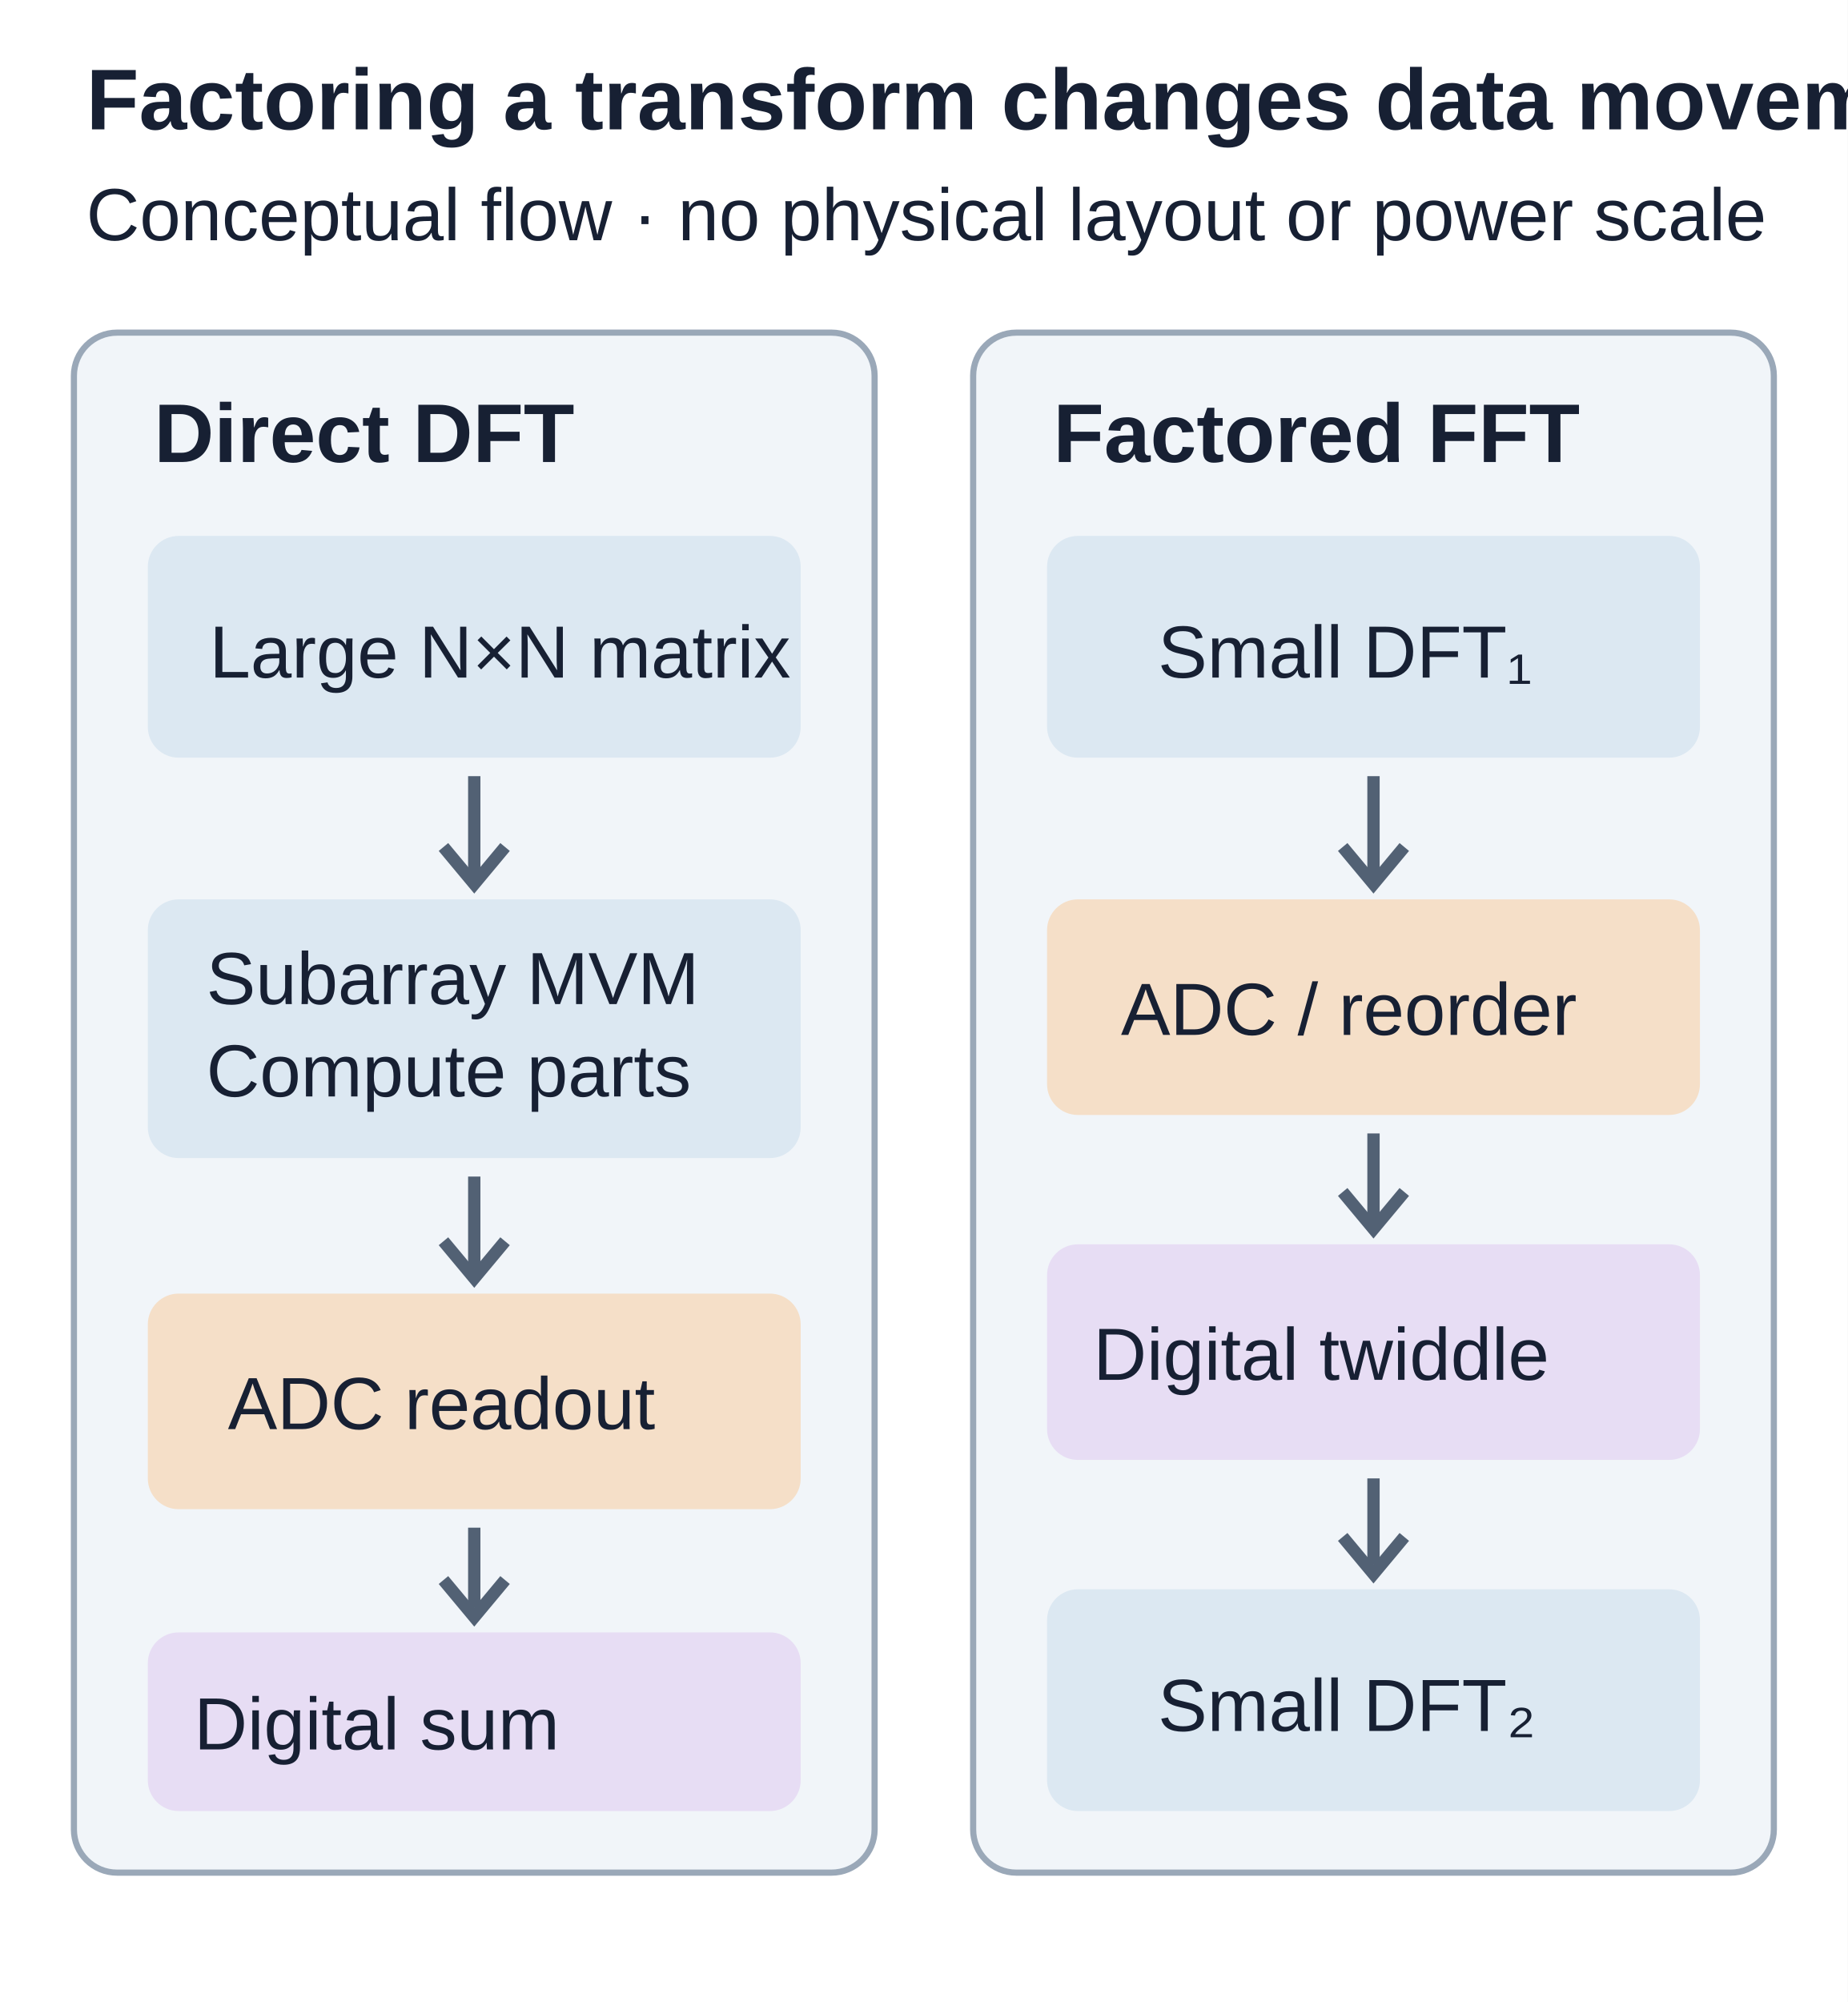
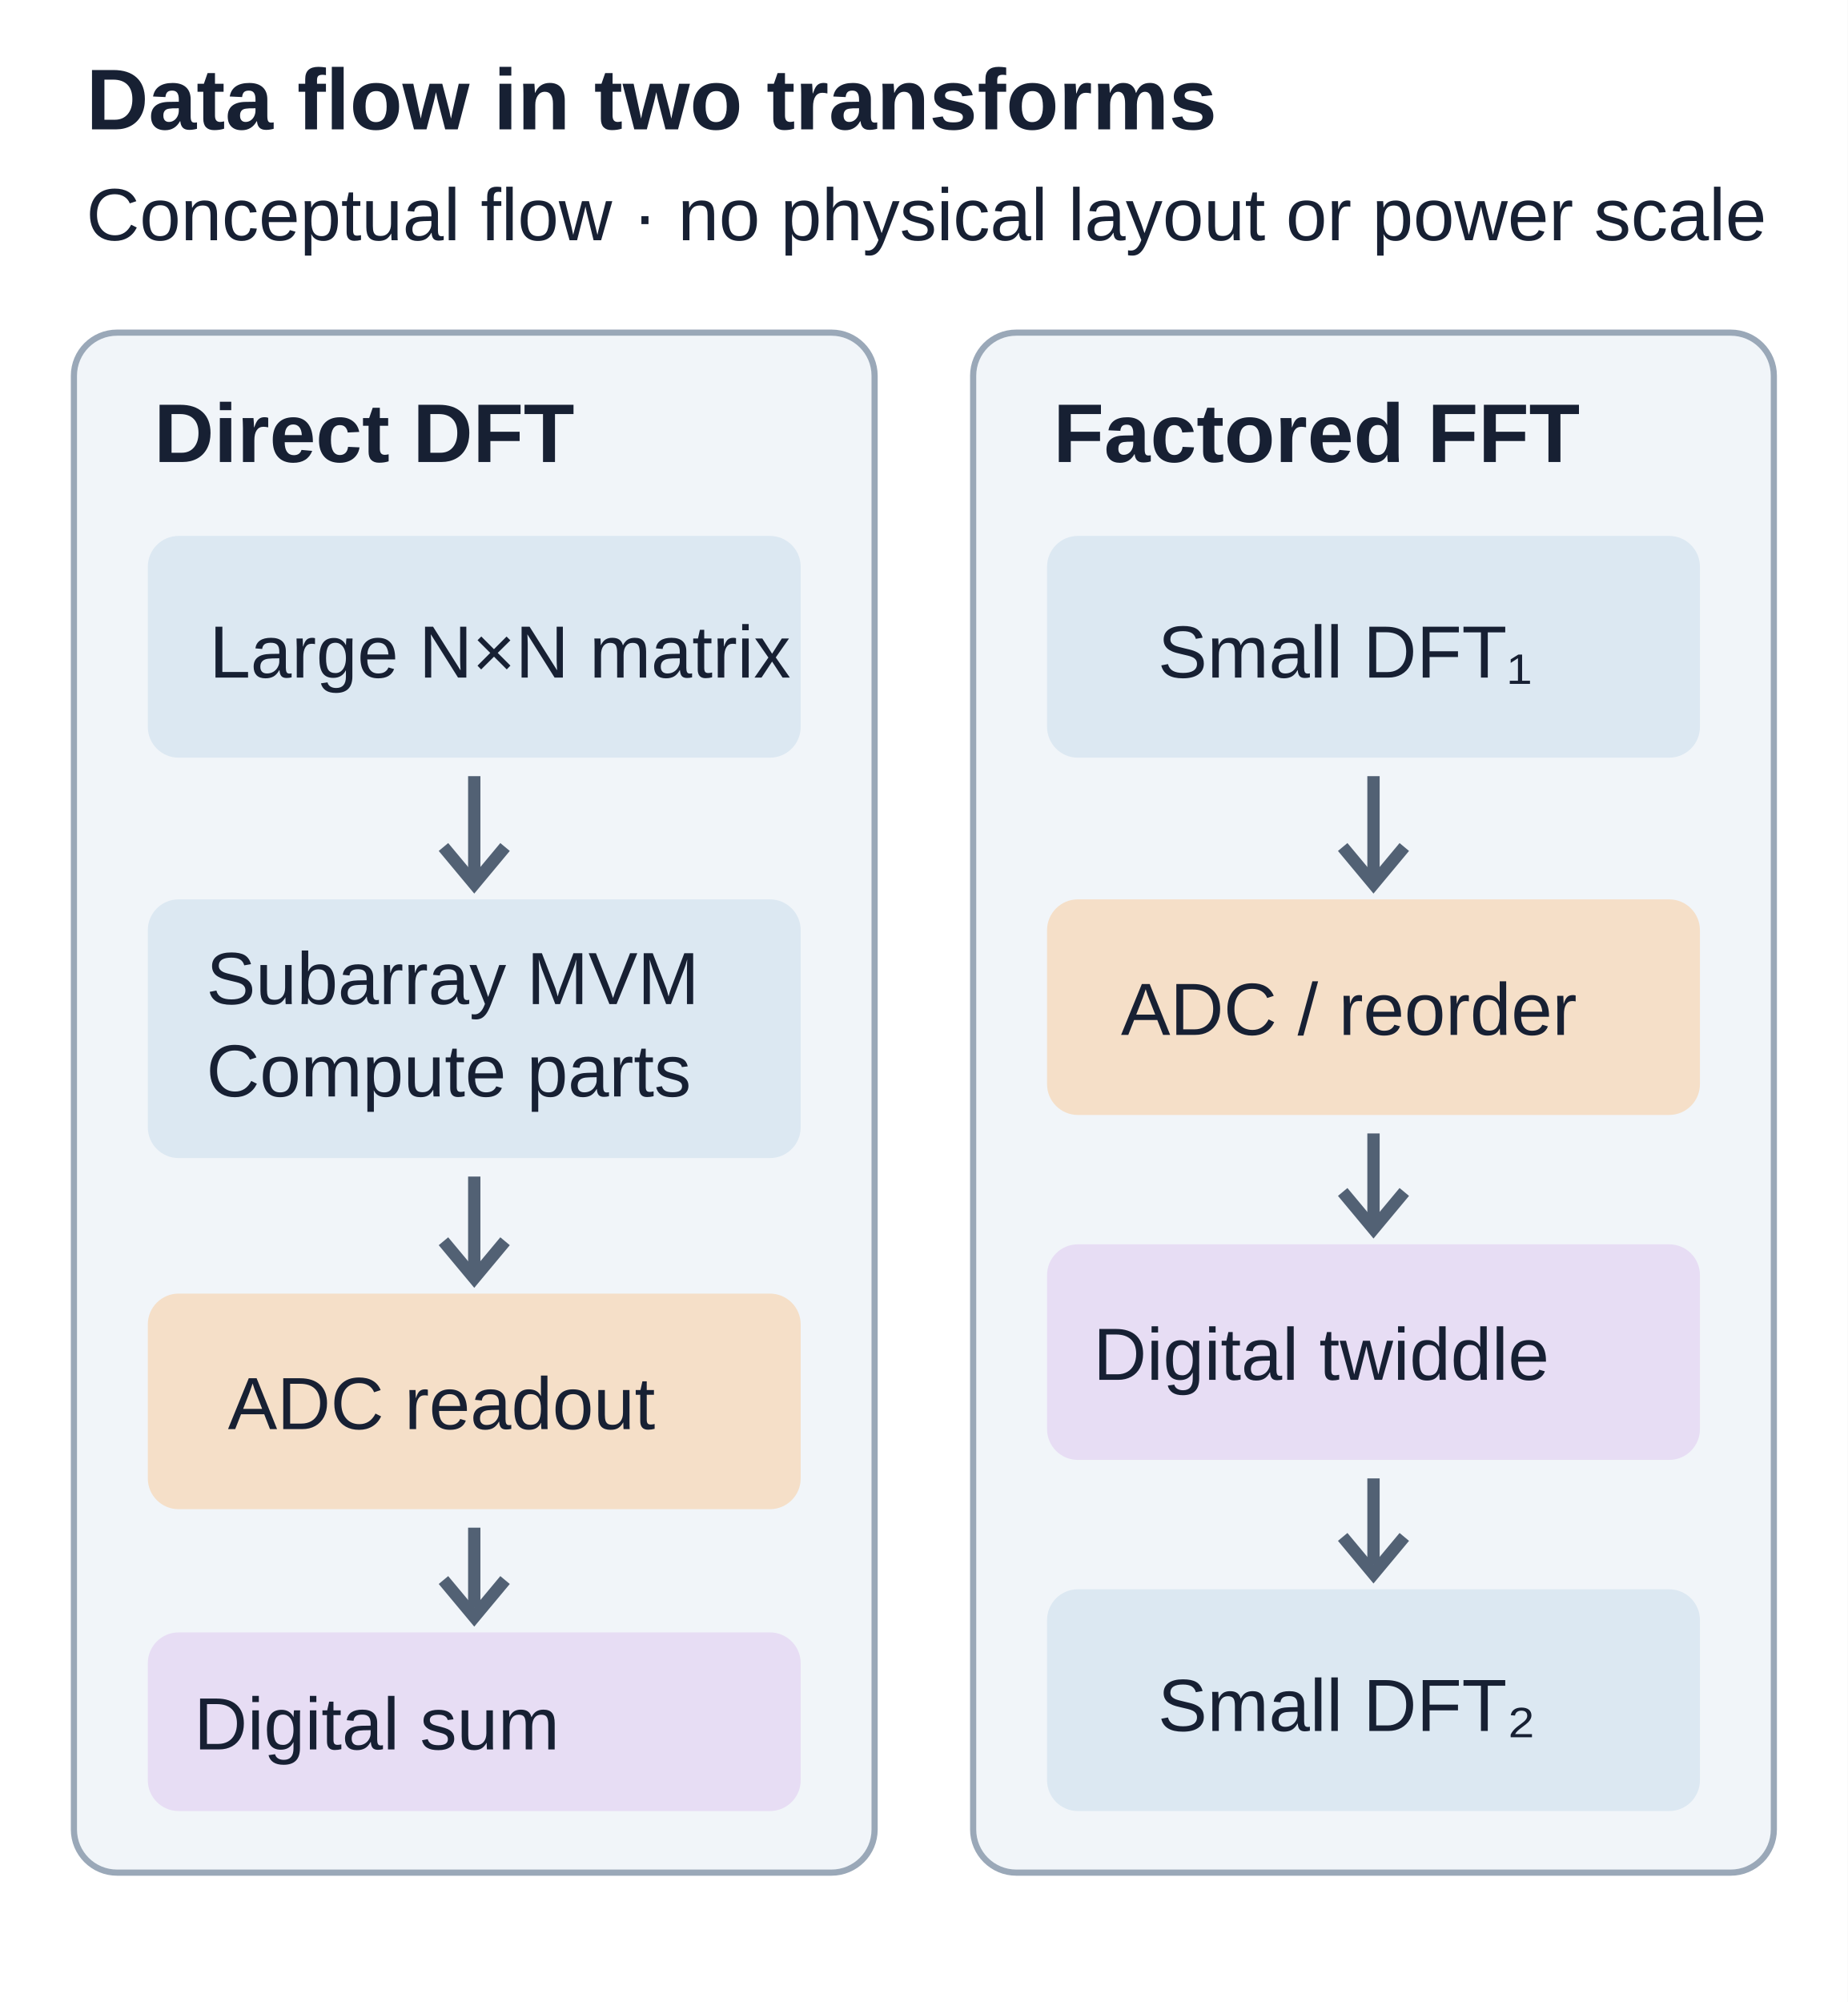
<svg xmlns="http://www.w3.org/2000/svg" width="600" height="650" viewBox="0 0 600 650" role="img" aria-labelledby="title desc">
  <rect width="600" height="650" fill="#fff" />
  <g font-family="Arial, sans-serif" fill="#172033">
-     <text x="28" y="42" font-size="28" font-weight="700">Factoring a transform changes data movement</text>
+     <text x="28" y="42" font-size="28" font-weight="700">Data flow in two transforms</text>
    <text x="28" y="78" font-size="24">Conceptual flow · no physical layout or power scale</text>
    <rect x="24" y="108" width="260" height="500" rx="14" fill="#f1f5f9" stroke="#9aa8b8" stroke-width="2" />
    <rect x="316" y="108" width="260" height="500" rx="14" fill="#f1f5f9" stroke="#9aa8b8" stroke-width="2" />
    <text x="50" y="150" font-size="27" font-weight="700">Direct DFT</text>
    <text x="342" y="150" font-size="27" font-weight="700">Factored FFT</text>
    <g font-size="24">
      <rect x="48" y="174" width="212" height="72" rx="10" fill="#dce8f2" />
      <text x="68" y="220">Large N×N matrix</text>
      <path d="M154 252v32" stroke="#526174" stroke-width="4" />
      <path d="m144 275 10 12 10-12" fill="none" stroke="#526174" stroke-width="4" />
      <rect x="48" y="292" width="212" height="84" rx="10" fill="#dce8f2" />
      <text x="67" y="326">Subarray MVM</text>
      <text x="67" y="356">Compute parts</text>
      <path d="M154 382v30" stroke="#526174" stroke-width="4" />
      <path d="m144 403 10 12 10-12" fill="none" stroke="#526174" stroke-width="4" />
      <rect x="48" y="420" width="212" height="70" rx="10" fill="#f5dfc8" />
      <text x="74" y="464">ADC readout</text>
      <path d="M154 496v26" stroke="#526174" stroke-width="4" />
      <path d="m144 513 10 12 10-12" fill="none" stroke="#526174" stroke-width="4" />
      <rect x="48" y="530" width="212" height="58" rx="10" fill="#e7ddf4" />
      <text x="63" y="568">Digital sum</text>
      <rect x="340" y="174" width="212" height="72" rx="10" fill="#dce8f2" />
      <text x="376" y="220">Small DFT₁</text>
      <path d="M446 252v32" stroke="#526174" stroke-width="4" />
      <path d="m436 275 10 12 10-12" fill="none" stroke="#526174" stroke-width="4" />
      <rect x="340" y="292" width="212" height="70" rx="10" fill="#f5dfc8" />
      <text x="364" y="336">ADC / reorder</text>
      <path d="M446 368v28" stroke="#526174" stroke-width="4" />
      <path d="m436 387 10 12 10-12" fill="none" stroke="#526174" stroke-width="4" />
      <rect x="340" y="404" width="212" height="70" rx="10" fill="#e7ddf4" />
      <text x="355" y="448">Digital twiddle</text>
      <path d="M446 480v28" stroke="#526174" stroke-width="4" />
      <path d="m436 499 10 12 10-12" fill="none" stroke="#526174" stroke-width="4" />
      <rect x="340" y="516" width="212" height="72" rx="10" fill="#dce8f2" />
      <text x="376" y="562">Small DFT₂</text>
    </g>
  </g>
</svg>
